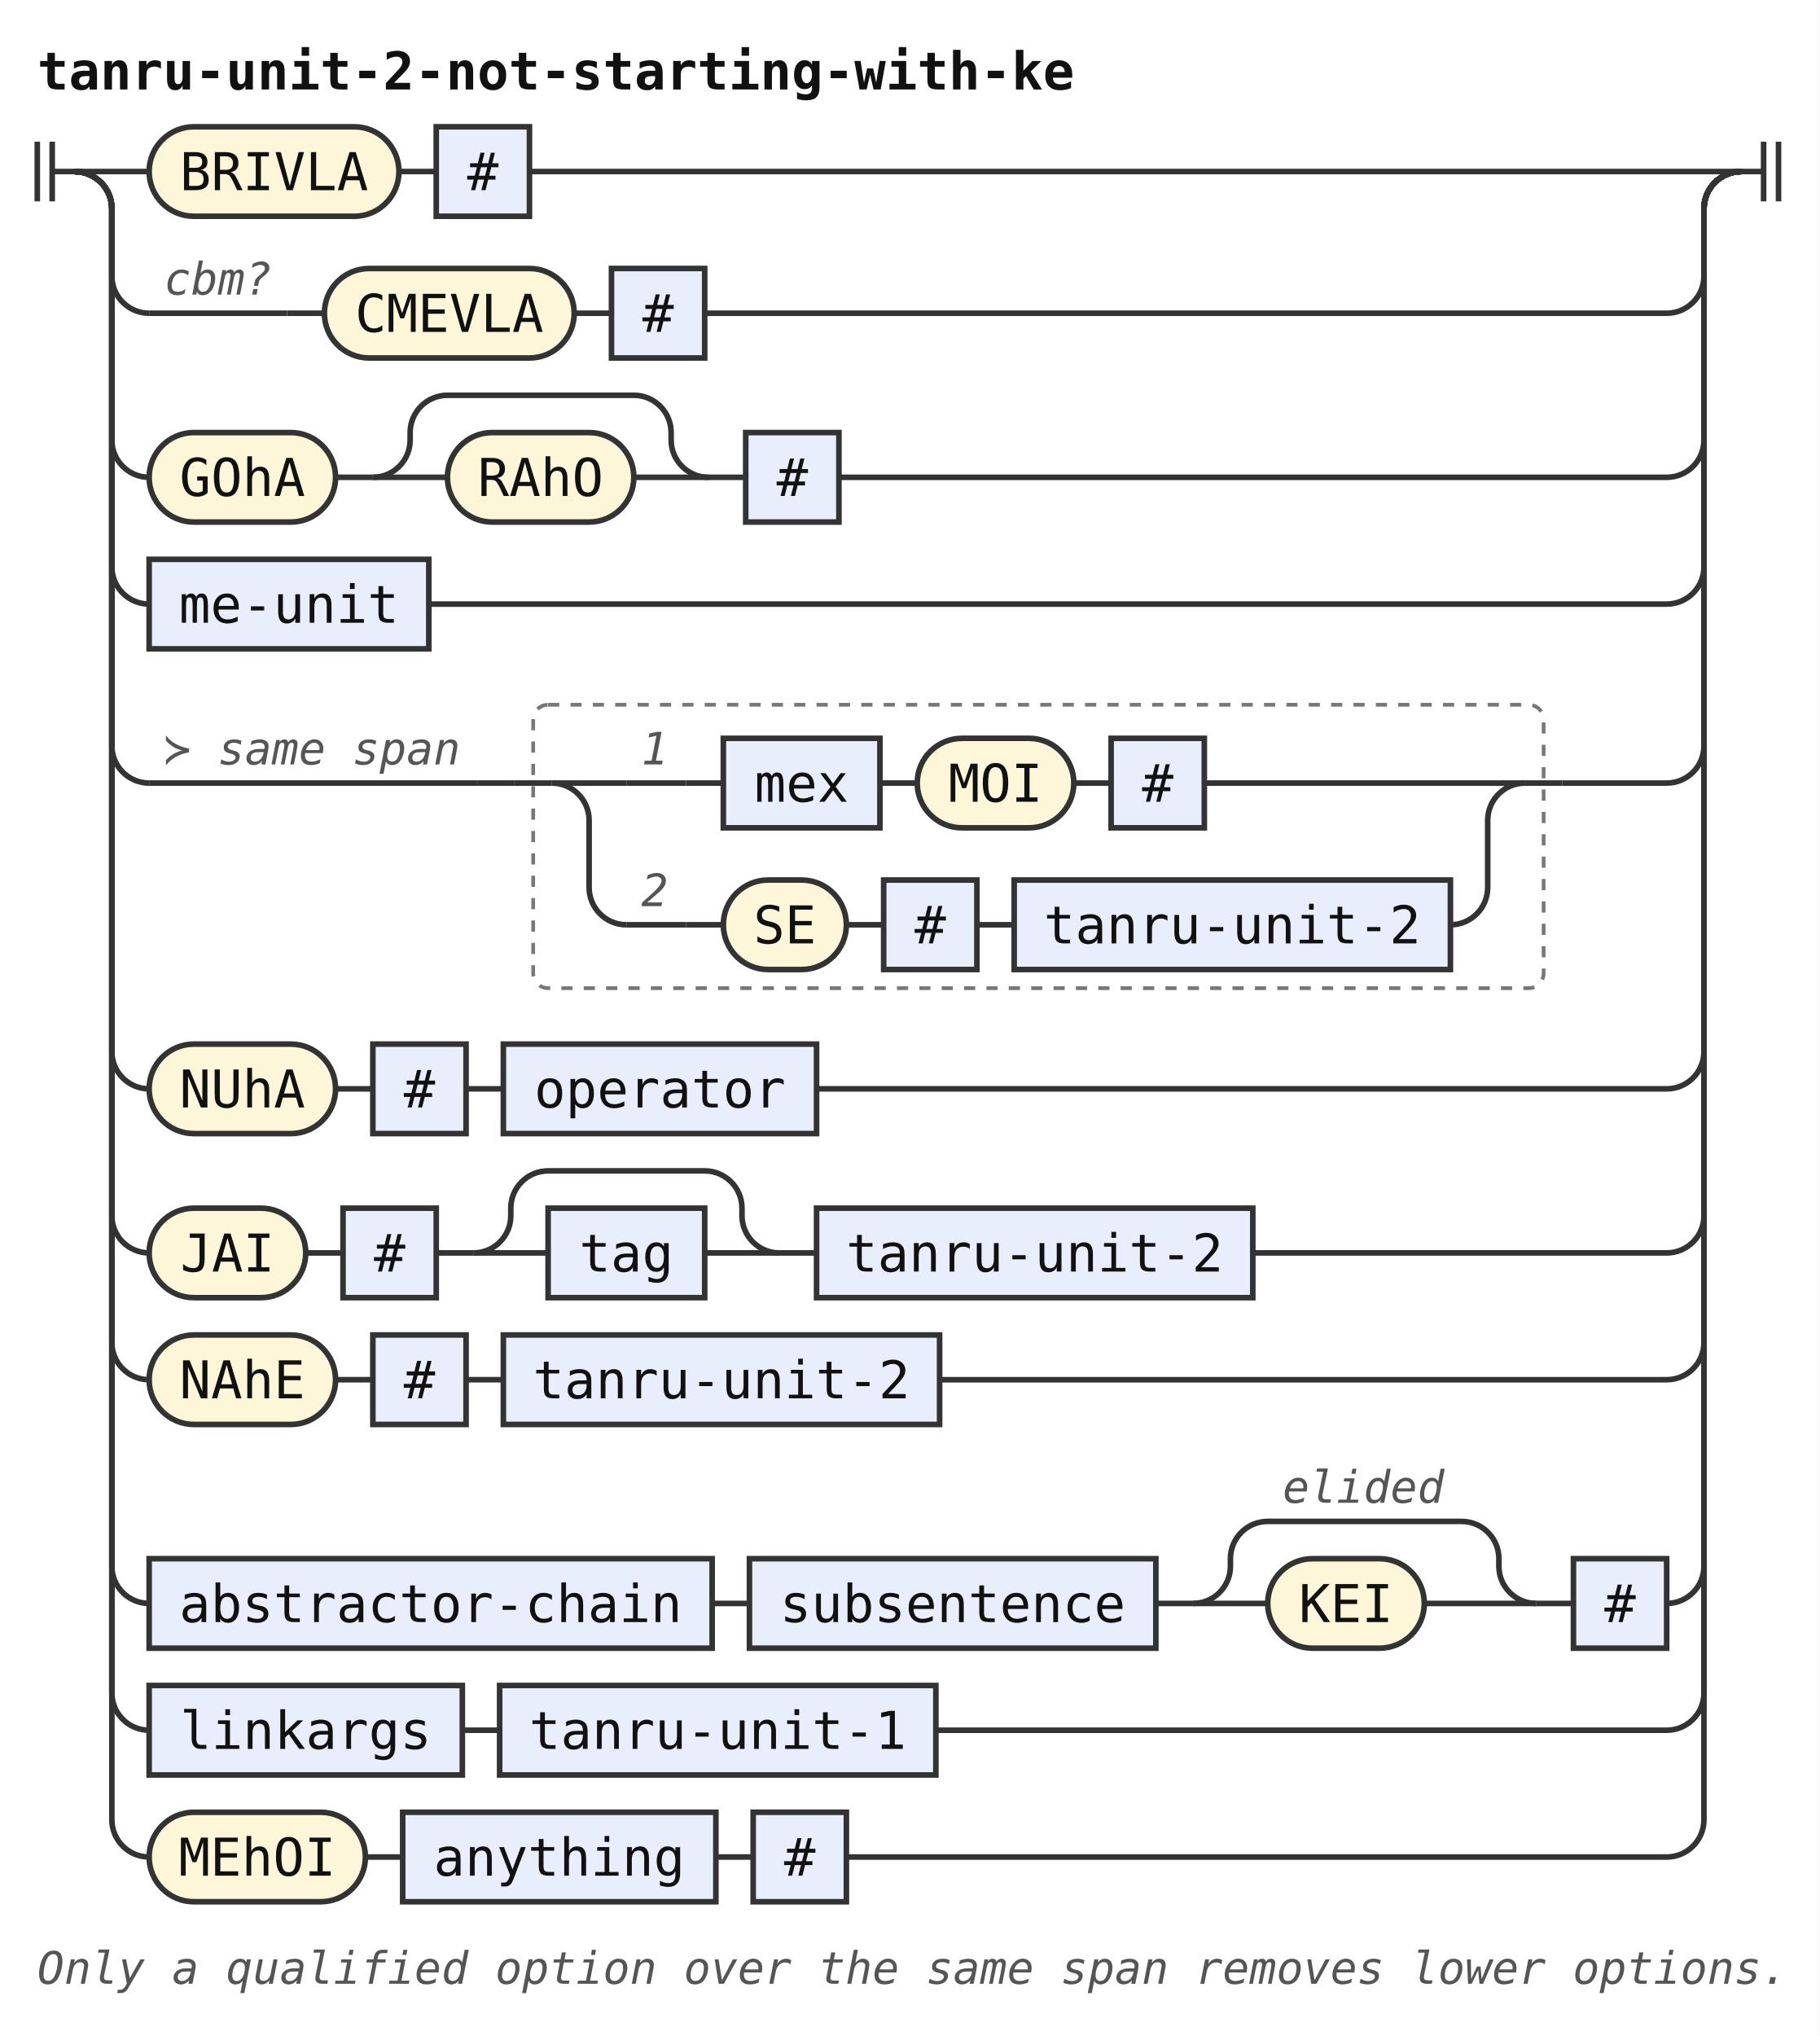
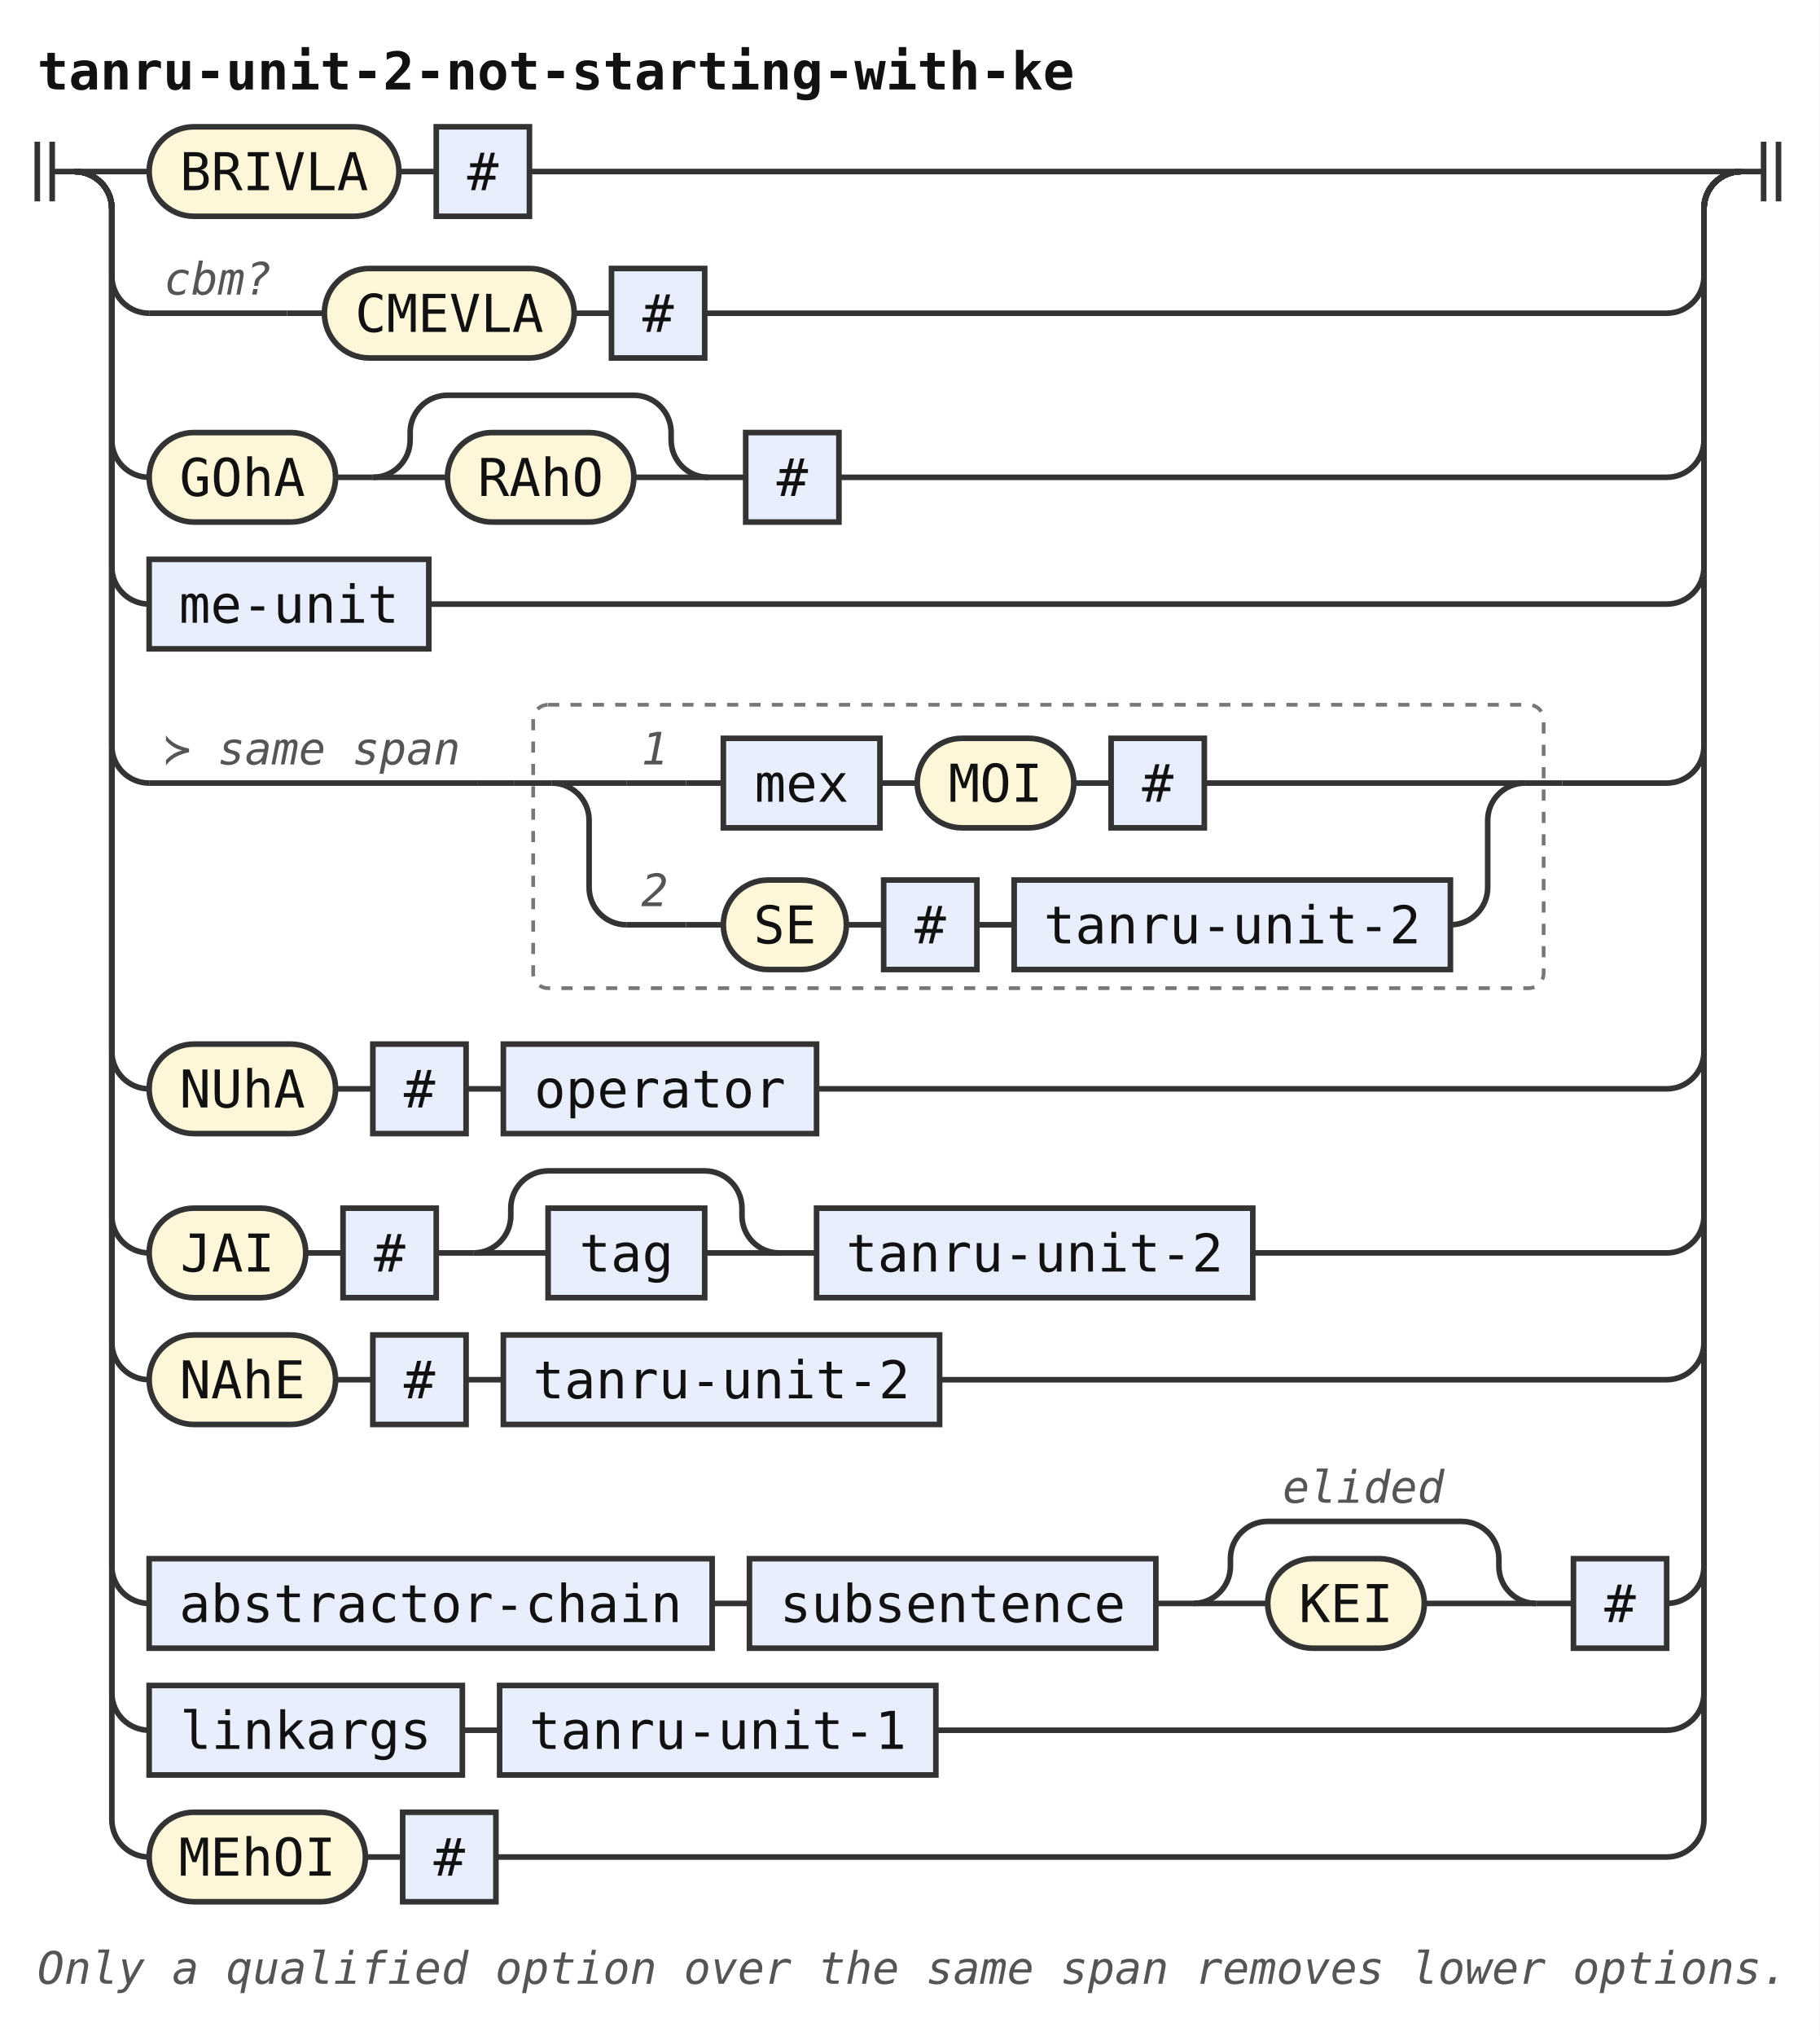
<svg xmlns="http://www.w3.org/2000/svg" width="488" height="546" viewBox="0 0 488 546" role="img" aria-label="Railroad diagram of the rule tanru-unit-2-not-starting-with-ke">
  <style>path{fill:none;stroke:#333;stroke-width:1.5}.rule rect{fill:#e8eefc;stroke:#333;stroke-width:1.5}.terminal rect{fill:#fdf6d8;stroke:#333;stroke-width:1.5}text{font-family:ui-monospace,SFMono-Regular,Menlo,Consolas,"DejaVu Sans Mono","Liberation Mono",monospace;font-size:14px;fill:#111;text-anchor:middle}text.label{font-size:12px;font-style:italic;fill:#555;text-anchor:start}text.title{font-weight:bold;text-anchor:start}.rank-frame{fill:none;stroke:#777;stroke-width:1;stroke-dasharray:3 3}</style>
  <rect width="100%" height="100%" fill="#fff" />
  <text class="title" x="10" y="24" textLength="277.2" lengthAdjust="spacingAndGlyphs">tanru-unit-2-not-starting-with-ke</text>
  <path d="M10 38v16m4 -16v16M14 46h6" />
  <path d="M20 46h20" />
  <g class="terminal">
    <rect x="40" y="34" width="67" height="24" rx="12" />
    <text x="73.5" y="51" textLength="50.4" lengthAdjust="spacingAndGlyphs">BRIVLA</text>
  </g>
  <path d="M107 46h10" />
  <g class="rule">
    <rect x="117" y="34" width="25" height="24" rx="0" />
    <text x="129.5" y="51" textLength="8.4" lengthAdjust="spacingAndGlyphs">#</text>
  </g>
  <path d="M142 46H467" />
  <path d="M20 46a10 10 0 0 1 10 10V74a10 10 0 0 0 10 10" />
  <path d="M40 84h37" />
  <text class="label" x="44" y="79" textLength="28.8" lengthAdjust="spacingAndGlyphs">cbm?</text>
  <path d="M77 84h10" />
  <g class="terminal">
    <rect x="87" y="72" width="67" height="24" rx="12" />
    <text x="120.5" y="89" textLength="50.4" lengthAdjust="spacingAndGlyphs">CMEVLA</text>
  </g>
  <path d="M154 84h10" />
  <g class="rule">
    <rect x="164" y="72" width="25" height="24" rx="0" />
    <text x="176.5" y="89" textLength="8.4" lengthAdjust="spacingAndGlyphs">#</text>
  </g>
  <path d="M189 84H447a10 10 0 0 0 10 -10V56a10 10 0 0 1 10 -10" />
  <path d="M20 46a10 10 0 0 1 10 10V118a10 10 0 0 0 10 10" />
  <g class="terminal">
    <rect x="40" y="116" width="50" height="24" rx="12" />
    <text x="65" y="133" textLength="33.6" lengthAdjust="spacingAndGlyphs">GOhA</text>
  </g>
  <path d="M90 128h10" />
  <path d="M100 128h20" />
  <g class="terminal">
    <rect x="120" y="116" width="50" height="24" rx="12" />
    <text x="145" y="133" textLength="33.6" lengthAdjust="spacingAndGlyphs">RAhO</text>
  </g>
  <path d="M170 128H190" />
  <path d="M100 128a10 10 0 0 0 10 -10V116a10 10 0 0 1 10 -10H170a10 10 0 0 1 10 10V118a10 10 0 0 0 10 10" />
  <path d="M190 128h10" />
  <g class="rule">
    <rect x="200" y="116" width="25" height="24" rx="0" />
    <text x="212.5" y="133" textLength="8.4" lengthAdjust="spacingAndGlyphs">#</text>
  </g>
  <path d="M225 128H447a10 10 0 0 0 10 -10V56a10 10 0 0 1 10 -10" />
  <path d="M20 46a10 10 0 0 1 10 10V152a10 10 0 0 0 10 10" />
  <g class="rule">
    <rect x="40" y="150" width="75" height="24" rx="0" />
    <text x="77.5" y="167" textLength="58.8" lengthAdjust="spacingAndGlyphs">me-unit</text>
  </g>
  <path d="M115 162H447a10 10 0 0 0 10 -10V56a10 10 0 0 1 10 -10" />
  <path d="M20 46a10 10 0 0 1 10 10V200a10 10 0 0 0 10 10" />
  <path d="M40 210h88" />
  <text class="label" x="44" y="205" textLength="79.2" lengthAdjust="spacingAndGlyphs">≻ same span</text>
  <path d="M128 210h10" />
  <g class="ranked-choice">
    <rect class="rank-frame" x="143" y="189" width="271" height="76" rx="4" />
    <path d="M138 210h10" />
    <path d="M148 210h20" />
    <path d="M168 210h16" />
    <text class="label" x="172" y="205" textLength="7.2" lengthAdjust="spacingAndGlyphs">1</text>
    <path d="M184 210h10" />
    <g class="rule">
      <rect x="194" y="198" width="42" height="24" rx="0" />
      <text x="215" y="215" textLength="25.2" lengthAdjust="spacingAndGlyphs">mex</text>
    </g>
    <path d="M236 210h10" />
    <g class="terminal">
      <rect x="246" y="198" width="42" height="24" rx="12" />
      <text x="267" y="215" textLength="25.2" lengthAdjust="spacingAndGlyphs">MOI</text>
    </g>
    <path d="M288 210h10" />
    <g class="rule">
      <rect x="298" y="198" width="25" height="24" rx="0" />
      <text x="310.5" y="215" textLength="8.4" lengthAdjust="spacingAndGlyphs">#</text>
    </g>
    <path d="M323 210H409" />
    <path d="M148 210a10 10 0 0 1 10 10V238a10 10 0 0 0 10 10" />
    <path d="M168 248h16" />
    <text class="label" x="172" y="243" textLength="7.2" lengthAdjust="spacingAndGlyphs">2</text>
    <path d="M184 248h10" />
    <g class="terminal">
      <rect x="194" y="236" width="33" height="24" rx="12" />
      <text x="210.5" y="253" textLength="16.8" lengthAdjust="spacingAndGlyphs">SE</text>
    </g>
    <path d="M227 248h10" />
    <g class="rule">
      <rect x="237" y="236" width="25" height="24" rx="0" />
      <text x="249.5" y="253" textLength="8.4" lengthAdjust="spacingAndGlyphs">#</text>
    </g>
    <path d="M262 248h10" />
    <g class="rule">
      <rect x="272" y="236" width="117" height="24" rx="0" />
      <text x="330.5" y="253" textLength="100.8" lengthAdjust="spacingAndGlyphs">tanru-unit-2</text>
    </g>
    <path d="M389 248H389a10 10 0 0 0 10 -10V220a10 10 0 0 1 10 -10" />
    <path d="M409 210h10" />
  </g>
  <path d="M419 210H447a10 10 0 0 0 10 -10V56a10 10 0 0 1 10 -10" />
  <path d="M20 46a10 10 0 0 1 10 10V282a10 10 0 0 0 10 10" />
  <g class="terminal">
    <rect x="40" y="280" width="50" height="24" rx="12" />
    <text x="65" y="297" textLength="33.6" lengthAdjust="spacingAndGlyphs">NUhA</text>
  </g>
  <path d="M90 292h10" />
  <g class="rule">
    <rect x="100" y="280" width="25" height="24" rx="0" />
    <text x="112.5" y="297" textLength="8.4" lengthAdjust="spacingAndGlyphs">#</text>
  </g>
  <path d="M125 292h10" />
  <g class="rule">
    <rect x="135" y="280" width="84" height="24" rx="0" />
    <text x="177" y="297" textLength="67.2" lengthAdjust="spacingAndGlyphs">operator</text>
  </g>
  <path d="M219 292H447a10 10 0 0 0 10 -10V56a10 10 0 0 1 10 -10" />
  <path d="M20 46a10 10 0 0 1 10 10V326a10 10 0 0 0 10 10" />
  <g class="terminal">
    <rect x="40" y="324" width="42" height="24" rx="12" />
    <text x="61" y="341" textLength="25.2" lengthAdjust="spacingAndGlyphs">JAI</text>
  </g>
  <path d="M82 336h10" />
  <g class="rule">
    <rect x="92" y="324" width="25" height="24" rx="0" />
    <text x="104.5" y="341" textLength="8.4" lengthAdjust="spacingAndGlyphs">#</text>
  </g>
  <path d="M117 336h10" />
  <path d="M127 336h20" />
  <g class="rule">
    <rect x="147" y="324" width="42" height="24" rx="0" />
    <text x="168" y="341" textLength="25.2" lengthAdjust="spacingAndGlyphs">tag</text>
  </g>
  <path d="M189 336H209" />
  <path d="M127 336a10 10 0 0 0 10 -10V324a10 10 0 0 1 10 -10H189a10 10 0 0 1 10 10V326a10 10 0 0 0 10 10" />
  <path d="M209 336h10" />
  <g class="rule">
    <rect x="219" y="324" width="117" height="24" rx="0" />
    <text x="277.5" y="341" textLength="100.8" lengthAdjust="spacingAndGlyphs">tanru-unit-2</text>
  </g>
  <path d="M336 336H447a10 10 0 0 0 10 -10V56a10 10 0 0 1 10 -10" />
  <path d="M20 46a10 10 0 0 1 10 10V360a10 10 0 0 0 10 10" />
  <g class="terminal">
    <rect x="40" y="358" width="50" height="24" rx="12" />
    <text x="65" y="375" textLength="33.6" lengthAdjust="spacingAndGlyphs">NAhE</text>
  </g>
  <path d="M90 370h10" />
  <g class="rule">
    <rect x="100" y="358" width="25" height="24" rx="0" />
    <text x="112.5" y="375" textLength="8.4" lengthAdjust="spacingAndGlyphs">#</text>
  </g>
  <path d="M125 370h10" />
  <g class="rule">
    <rect x="135" y="358" width="117" height="24" rx="0" />
    <text x="193.5" y="375" textLength="100.8" lengthAdjust="spacingAndGlyphs">tanru-unit-2</text>
  </g>
  <path d="M252 370H447a10 10 0 0 0 10 -10V56a10 10 0 0 1 10 -10" />
  <path d="M20 46a10 10 0 0 1 10 10V420a10 10 0 0 0 10 10" />
  <g class="rule">
    <rect x="40" y="418" width="151" height="24" rx="0" />
    <text x="115.5" y="435" textLength="134.4" lengthAdjust="spacingAndGlyphs">abstractor-chain</text>
  </g>
  <path d="M191 430h10" />
  <g class="rule">
    <rect x="201" y="418" width="109" height="24" rx="0" />
    <text x="255.5" y="435" textLength="92.4" lengthAdjust="spacingAndGlyphs">subsentence</text>
  </g>
  <path d="M310 430h10" />
  <path d="M320 430h20" />
  <g class="terminal">
    <rect x="340" y="418" width="42" height="24" rx="12" />
    <text x="361" y="435" textLength="25.2" lengthAdjust="spacingAndGlyphs">KEI</text>
  </g>
  <path d="M382 430H412" />
  <path d="M320 430a10 10 0 0 0 10 -10V418a10 10 0 0 1 10 -10H392a10 10 0 0 1 10 10V420a10 10 0 0 0 10 10" />
  <text class="label" x="344" y="403" textLength="43.2" lengthAdjust="spacingAndGlyphs">elided</text>
  <path d="M412 430h10" />
  <g class="rule">
    <rect x="422" y="418" width="25" height="24" rx="0" />
    <text x="434.5" y="435" textLength="8.4" lengthAdjust="spacingAndGlyphs">#</text>
  </g>
  <path d="M447 430H447a10 10 0 0 0 10 -10V56a10 10 0 0 1 10 -10" />
  <path d="M20 46a10 10 0 0 1 10 10V454a10 10 0 0 0 10 10" />
  <g class="rule">
    <rect x="40" y="452" width="84" height="24" rx="0" />
    <text x="82" y="469" textLength="67.2" lengthAdjust="spacingAndGlyphs">linkargs</text>
  </g>
  <path d="M124 464h10" />
  <g class="rule">
    <rect x="134" y="452" width="117" height="24" rx="0" />
    <text x="192.5" y="469" textLength="100.8" lengthAdjust="spacingAndGlyphs">tanru-unit-1</text>
  </g>
  <path d="M251 464H447a10 10 0 0 0 10 -10V56a10 10 0 0 1 10 -10" />
  <path d="M20 46a10 10 0 0 1 10 10V488a10 10 0 0 0 10 10" />
  <g class="terminal">
    <rect x="40" y="486" width="58" height="24" rx="12" />
    <text x="69" y="503" textLength="42" lengthAdjust="spacingAndGlyphs">MEhOI</text>
  </g>
  <path d="M98 498h10" />
  <g class="rule">
-     <rect x="108" y="486" width="84" height="24" rx="0" />
-     <text x="150" y="503" textLength="67.2" lengthAdjust="spacingAndGlyphs">anything</text>
-   </g>
-   <path d="M192 498h10" />
-   <g class="rule">
-     <rect x="202" y="486" width="25" height="24" rx="0" />
-     <text x="214.5" y="503" textLength="8.4" lengthAdjust="spacingAndGlyphs">#</text>
-   </g>
-   <path d="M227 498H447a10 10 0 0 0 10 -10V56a10 10 0 0 1 10 -10" />
+     <rect x="108" y="486" width="25" height="24" rx="0" />
+     <text x="120.5" y="503" textLength="8.4" lengthAdjust="spacingAndGlyphs">#</text>
+   </g>
+   <path d="M133 498H447a10 10 0 0 0 10 -10V56a10 10 0 0 1 10 -10" />
  <path d="M467 46h6m0 -8v16m4 -16v16" />
  <text class="label" x="10" y="532" textLength="468" lengthAdjust="spacingAndGlyphs">Only a qualified option over the same span removes lower options.</text>
</svg>
